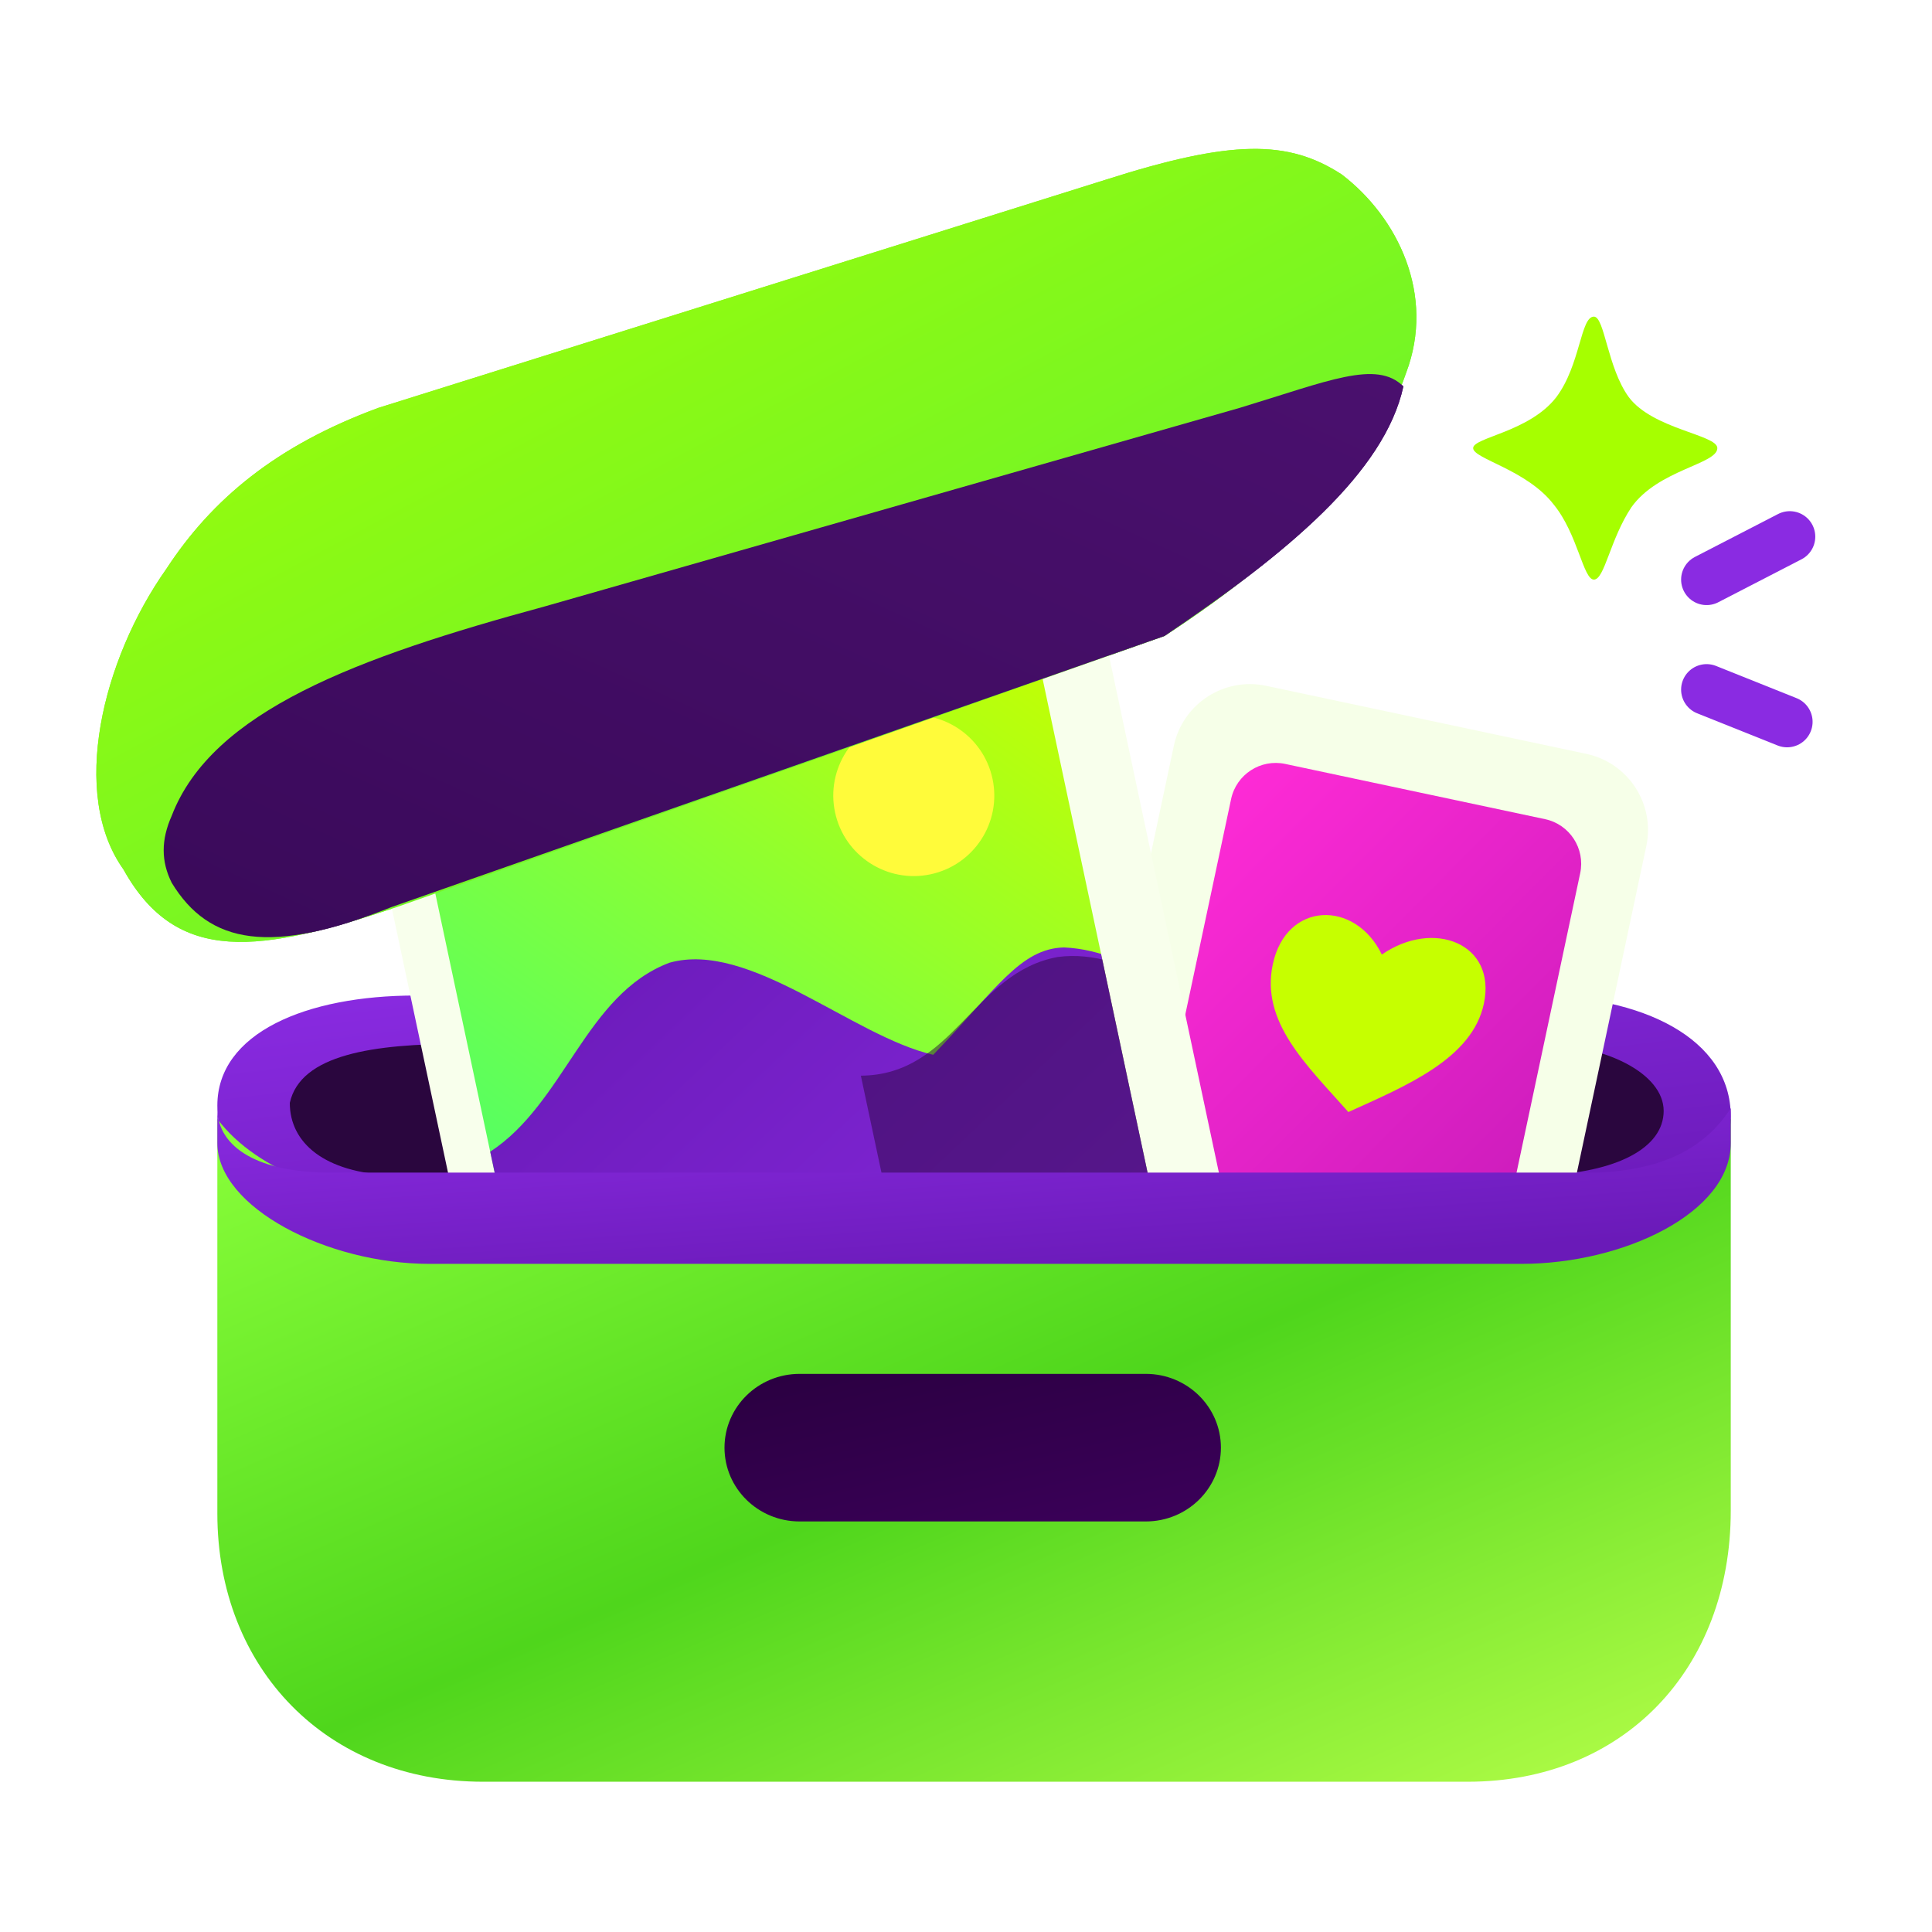
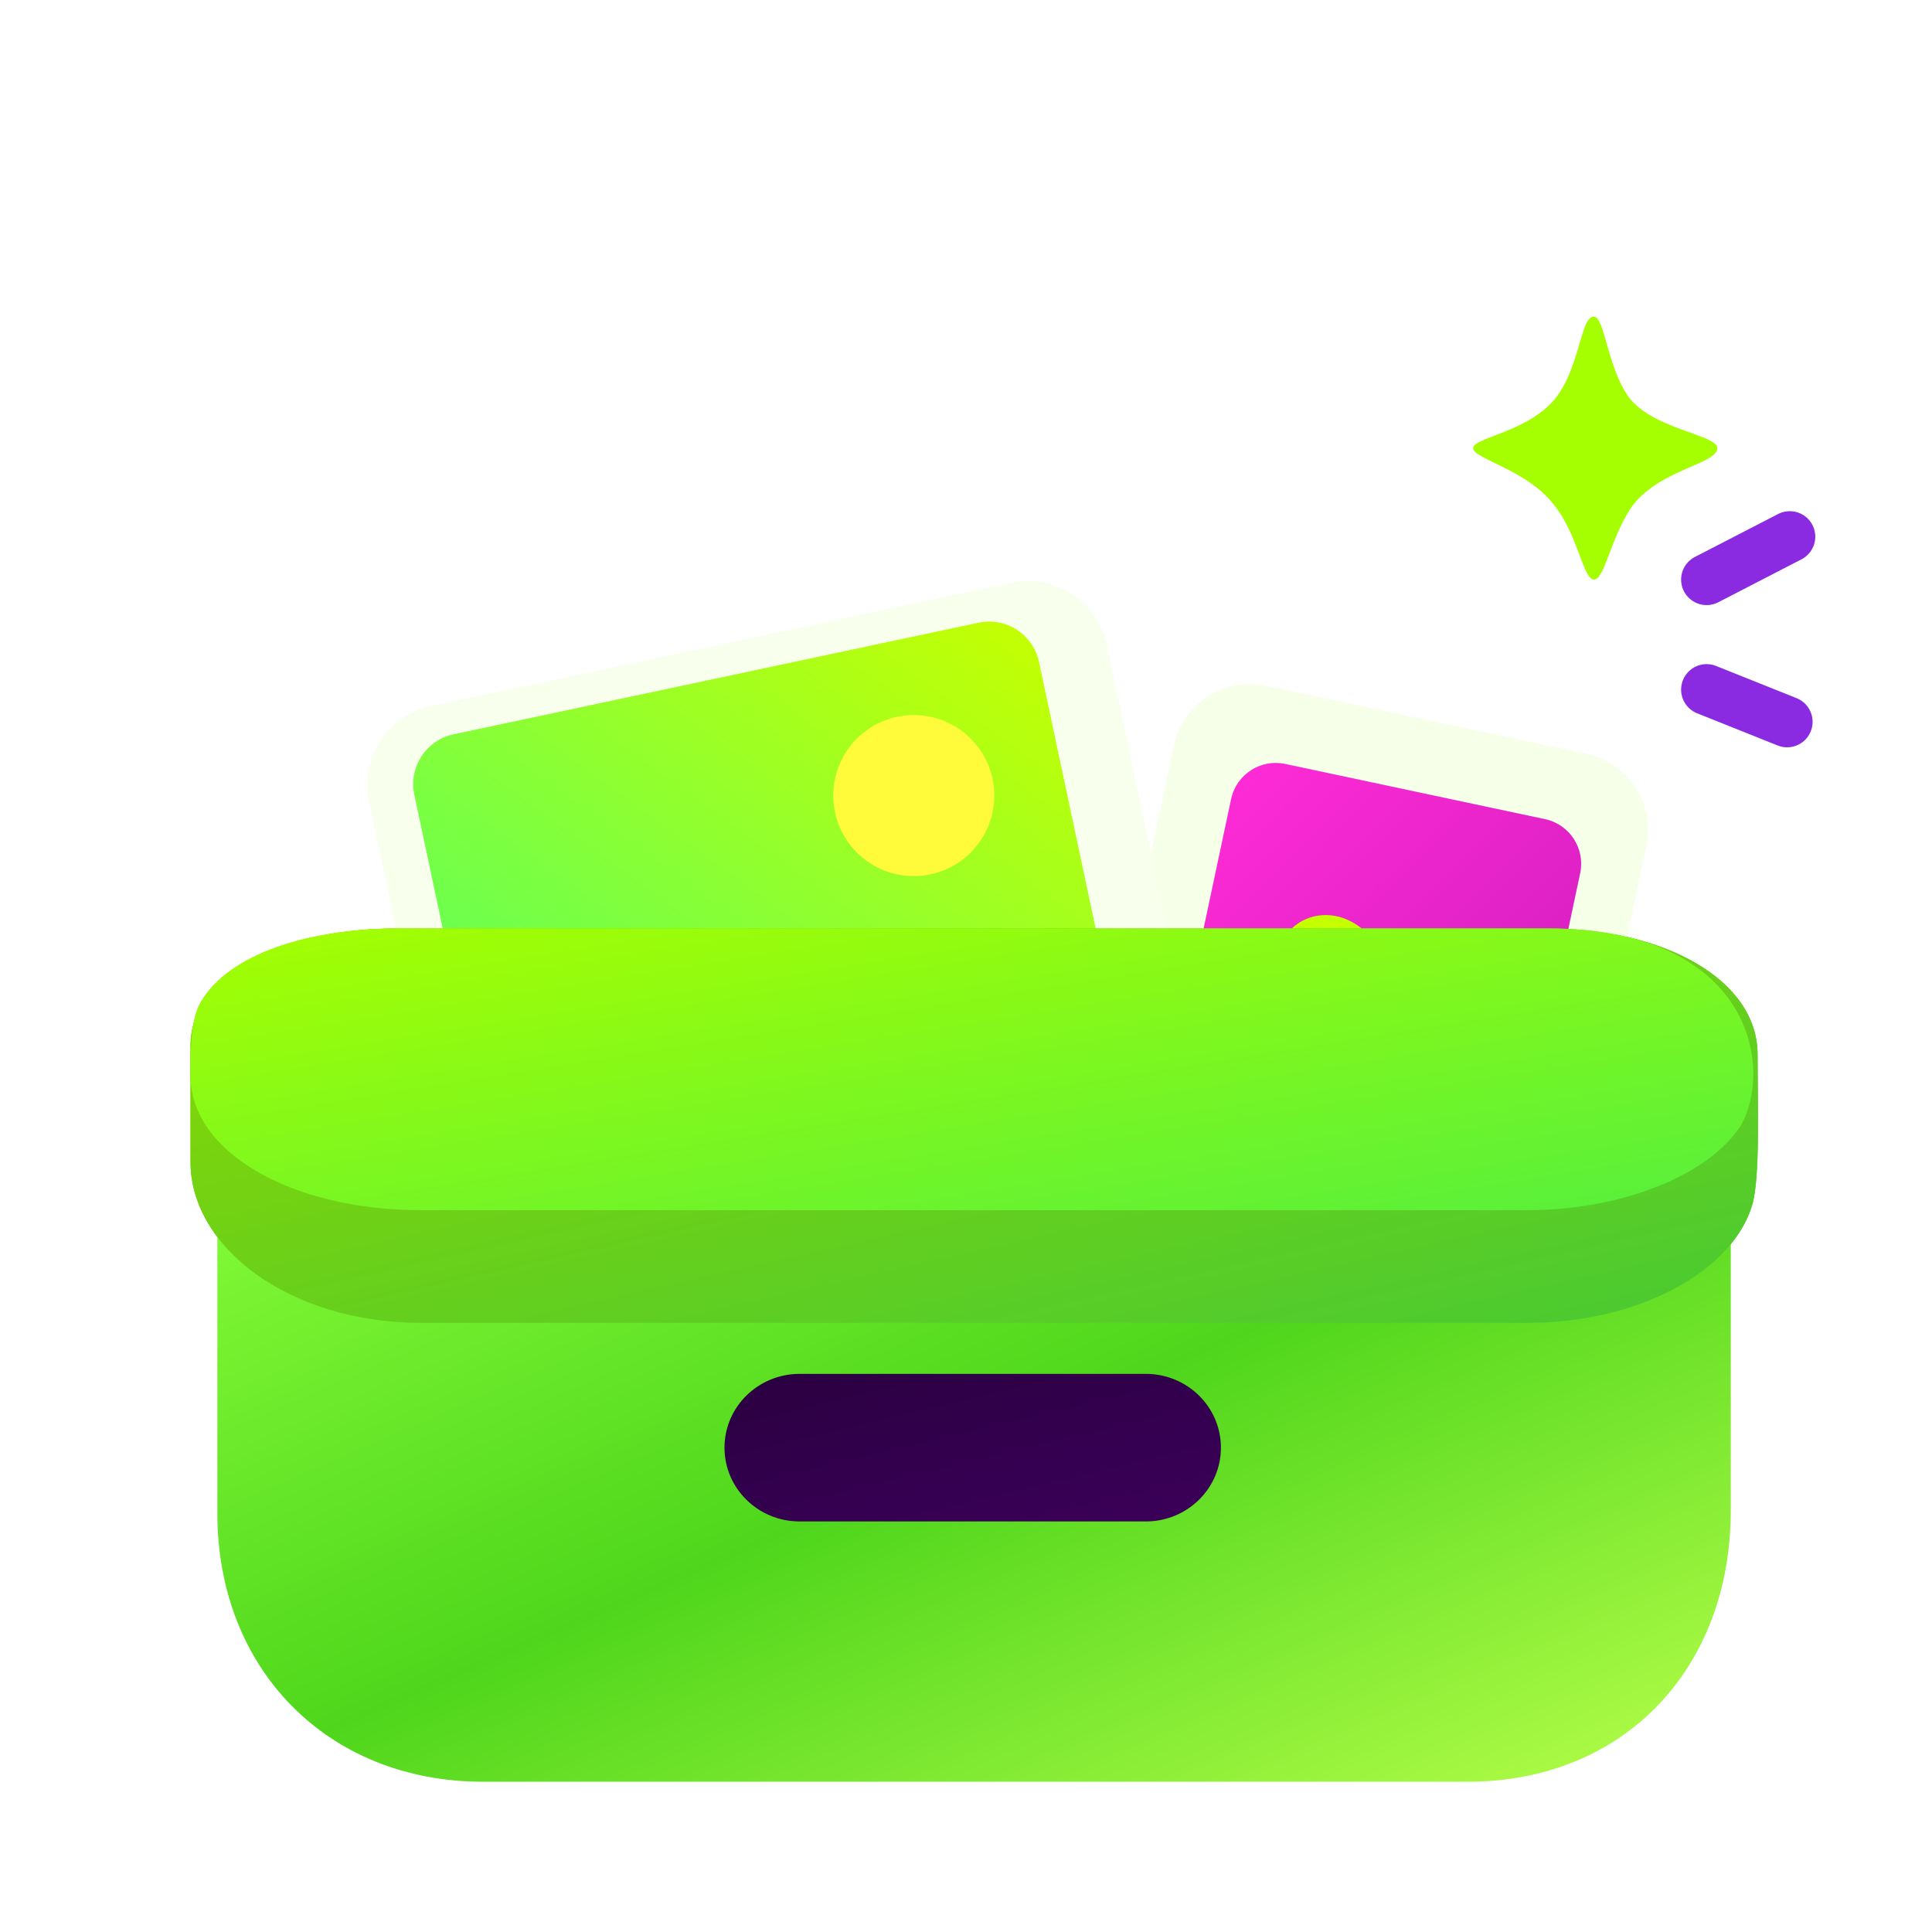
<svg xmlns="http://www.w3.org/2000/svg" viewBox="260 155 720 720" role="img" aria-label="Schuhkarton lädt">
  <defs>
    <linearGradient id="sk-lidTop" x1="0" y1="0" x2="0.9" y2="1">
      <stop stop-color="#a6ff00" />
      <stop offset="1" stop-color="#5af03a" />
    </linearGradient>
    <linearGradient id="sk-lidInside" x1="0" y1="1" x2="1" y2="0">
      <stop stop-color="#3a0a5a" />
      <stop offset="1" stop-color="#4a106e" />
    </linearGradient>
    <linearGradient id="sk-rim" x1="0" y1="0" x2="0.7" y2="1">
      <stop stop-color="#8a2be2" />
      <stop offset="1" stop-color="#6a1ab8" />
    </linearGradient>
    <linearGradient id="sk-box" x1="0" y1="0" x2="1" y2="1">
      <stop stop-color="#8aff3a" />
      <stop offset="0.5" stop-color="#4fd61c" />
      <stop offset="1" stop-color="#b8ff4a" />
    </linearGradient>
    <linearGradient id="sk-slot" x1="0" y1="0" x2="0.8" y2="1">
      <stop stop-color="#2a0040" />
      <stop offset="1" stop-color="#3a0058" />
    </linearGradient>
    <linearGradient id="sk-sky" x1="0" y1="1" x2="1" y2="0">
      <stop stop-color="#3aff7a" />
      <stop offset="1" stop-color="#c6ff00" />
    </linearGradient>
    <linearGradient id="sk-mountains" x1="0" y1="0" x2="1" y2="1">
      <stop stop-color="#6a1ab8" />
      <stop offset="1" stop-color="#8a2be2" />
    </linearGradient>
    <linearGradient id="sk-heartBg" x1="0" y1="0" x2="1" y2="1">
      <stop stop-color="#ff2bd6" />
      <stop offset="1" stop-color="#c41ab8" />
    </linearGradient>
    <clipPath id="sk-scene">
      <rect x="429" y="405" width="238" height="260" rx="19" />
    </clipPath>
    <clipPath id="sk-inbox">
      <rect x="260" y="155" width="720" height="640" />
    </clipPath>
  </defs>
  <style>
-     .lid, .p1, .p2, .star, .rays { transform-box: fill-box; transform-origin: center; animation: 3.2s infinite both; }
-     .lid { animation-name: sk-lid; }
-     .lid-front { animation-name: sk-lid, sk-front; }
+     .p1, .p2, .star, .rays { transform-box: fill-box; transform-origin: center; animation: 3.2s infinite both; }
    .p1 { animation-name: sk-p1; }
    .p2 { animation-name: sk-p2; }
    .star { animation-name: sk-star; }
    .rays { animation-name: sk-rays; }
-     @keyframes sk-lid {
-       0%, 4% { transform: translate(82px, 172px) rotate(17.5deg) scale(1.13, 1); animation-timing-function: cubic-bezier(.2, .8, .3, 1.15); }
-       16%, 30% { transform: none; animation-timing-function: cubic-bezier(.5, 0, .4, 1); }
-       68%, 100% { transform: translate(82px, 172px) rotate(17.5deg) scale(1.13, 1); }
-     }
-     @keyframes sk-front { 0%, 6% { opacity: 1; } 7%, 62% { opacity: 0; } 63%, 100% { opacity: 1; } }
+     .lid-still { display: none; }
    @keyframes sk-p1 {
-       0%, 7% { transform: translateY(260px); animation-timing-function: cubic-bezier(.2, .8, .3, 1.2); }
-       20%, 36% { transform: none; animation-timing-function: ease-in; }
-       60%, 100% { transform: translateY(260px); }
+       0%, 9% { transform: translateY(260px); animation-timing-function: cubic-bezier(.2, .8, .3, 1.2); }
+       21%, 36% { transform: none; animation-timing-function: ease-in; }
+       56%, 100% { transform: translateY(260px); }
    }
    @keyframes sk-p2 {
-       0%, 10% { transform: translateY(240px); animation-timing-function: cubic-bezier(.2, .8, .3, 1.25); }
-       23%, 33% { transform: none; animation-timing-function: ease-in; }
-       57%, 100% { transform: translateY(240px); }
+       0%, 11% { transform: translateY(240px); animation-timing-function: cubic-bezier(.2, .8, .3, 1.25); }
+       24%, 33% { transform: none; animation-timing-function: ease-in; }
+       53%, 100% { transform: translateY(240px); }
    }
    @keyframes sk-star {
      0%, 17% { transform: scale(0) rotate(-90deg); opacity: 0; animation-timing-function: cubic-bezier(.2, .8, .3, 1.4); }
      26%, 34% { transform: none; opacity: 1; }
      44%, 100% { transform: scale(0) rotate(45deg); opacity: 0; }
    }
    @keyframes sk-rays {
      0%, 22% { transform: scale(.2); opacity: 0; animation-timing-function: ease-out; }
      29%, 34% { transform: none; opacity: 1; }
      42%, 100% { transform: scale(.2); opacity: 0; }
    }
-     @media (prefers-reduced-motion: reduce) { .lid, .p1, .p2, .star, .rays { animation: none; } .lid-front { display: none; } }
+     @media (prefers-reduced-motion: reduce) {
+       .p1, .p2, .star, .rays { animation: none; }
+       .lid-move { display: none; }
+       .lid-still { display: inline; }
+     }
  </style>
-   <g class="lid">
+   <g class="lid-still">
    <path fill="url(#sk-lidTop)" d="M306 479C286 451 298 401 322 367C339 341 363 321 401 307L672 222C719 207 740 207 760 220C781 236 795 265 784 294C773 326 745 359 694 392L408 493C357 510 326 515 306 479Z" />
    <path fill="url(#sk-lidInside)" d="M324 459C339 420 393 400 463 381L722 307C755 297 773 289 783 299C776 331 740 361 694 392L406 493C361 511 338 507 324 484C320 476 320 468 324 459Z" />
+   </g>
+   <g class="lid-move">
+     <g>
+       <animate attributeName="display" dur="3.2s" repeatCount="indefinite" calcMode="discrete" keyTimes="0;0.1;0.52" values="none;inline;none" />
+       <g id="sk-lidMove">
+         <path fill="url(#sk-lidTop)" d="M331 545C331 560 331 574 331 588C331 620 368 648 417 648C554.3 648 691.7 648 829 648C872 648 906 628 913 604C916 594 915 566 915 548C915 520 880 501 837 501C694.3 501 551.7 501 409 501C366 501 331 517 331 545Z">
+           <animate attributeName="d" dur="3.2s" repeatCount="indefinite" calcMode="spline" keyTimes="0;0.04;0.1;0.19;0.31;0.52;0.66;1" keySplines="0 0 1 1;.4 0 1 .8;0 .3 .3 1;0 0 1 1;.45 0 .8 .55;.2 .45 .4 1;0 0 1 1" values="M331 545C331 560 331 574 331 588C331 620 368 648 417 648C554.3 648 691.7 648 829 648C872 648 906 628 913 604C916 594 915 566 915 548C915 520 880 501 837 501C694.3 501 551.7 501 409 501C366 501 331 517 331 545Z;M331 545C331 560 331 574 331 588C331 620 368 648 417 648C554.3 648 691.7 648 829 648C872 648 906 628 913 604C916 594 915 566 915 548C915 520 880 501 837 501C694.3 501 551.7 501 409 501C366 501 331 517 331 545Z;M331 503.6C331 505.4 331 507.1 331 508.8C331 512.6 368 516 417 516C554.3 516 691.7 516 829 516C872 516 906 513.6 913 510.7C916 509.5 915 506.2 915 504C915 500.6 880 498.4 837 498.4C694.3 498.4 551.7 498.4 409 498.4C366 498.4 331 500.3 331 503.6Z;M306 479C286 451 298 401 322 367C339 341 363 321 401 307C491.3 278.7 581.7 250.3 672 222C719 207 740 207 760 220C781 236 795 265 784 294C773 326 745 359 694 392C598.7 425.7 503.3 459.3 408 493C357 510 326 515 306 479Z;M306 479C286 451 298 401 322 367C339 341 363 321 401 307C491.3 278.7 581.7 250.3 672 222C719 207 740 207 760 220C781 236 795 265 784 294C773 326 745 359 694 392C598.7 425.7 503.3 459.3 408 493C357 510 326 515 306 479Z;M331 503.6C331 505.4 331 507.1 331 508.8C331 512.6 368 516 417 516C554.3 516 691.7 516 829 516C872 516 906 513.6 913 510.7C916 509.5 915 506.2 915 504C915 500.6 880 498.4 837 498.4C694.3 498.4 551.7 498.4 409 498.4C366 498.4 331 500.3 331 503.6Z;M331 545C331 560 331 574 331 588C331 620 368 648 417 648C554.3 648 691.7 648 829 648C872 648 906 628 913 604C916 594 915 566 915 548C915 520 880 501 837 501C694.3 501 551.7 501 409 501C366 501 331 517 331 545Z;M331 545C331 560 331 574 331 588C331 620 368 648 417 648C554.3 648 691.7 648 829 648C872 648 906 628 913 604C916 594 915 566 915 548C915 520 880 501 837 501C694.3 501 551.7 501 409 501C366 501 331 517 331 545Z" />
+         </path>
+         <path fill="#000" opacity=".16" d="M331 545C331 560 331 574 331 588C331 620 368 648 417 648C554.3 648 691.7 648 829 648C872 648 906 628 913 604C916 594 915 566 915 548C915 520 880 501 837 501C694.3 501 551.7 501 409 501C366 501 331 517 331 545Z">
+           <animate attributeName="d" dur="3.2s" repeatCount="indefinite" calcMode="spline" keyTimes="0;0.04;0.1;0.19;0.31;0.52;0.66;1" keySplines="0 0 1 1;.4 0 1 .8;0 .3 .3 1;0 0 1 1;.45 0 .8 .55;.2 .45 .4 1;0 0 1 1" values="M331 545C331 560 331 574 331 588C331 620 368 648 417 648C554.3 648 691.7 648 829 648C872 648 906 628 913 604C916 594 915 566 915 548C915 520 880 501 837 501C694.3 501 551.7 501 409 501C366 501 331 517 331 545Z;M331 545C331 560 331 574 331 588C331 620 368 648 417 648C554.3 648 691.7 648 829 648C872 648 906 628 913 604C916 594 915 566 915 548C915 520 880 501 837 501C694.3 501 551.7 501 409 501C366 501 331 517 331 545Z;M331 503.6C331 505.4 331 507.1 331 508.8C331 512.6 368 516 417 516C554.3 516 691.7 516 829 516C872 516 906 513.6 913 510.7C916 509.5 915 506.2 915 504C915 500.6 880 498.4 837 498.4C694.3 498.4 551.7 498.4 409 498.4C366 498.4 331 500.3 331 503.6Z;M306 479C286 451 298 401 322 367C339 341 363 321 401 307C491.3 278.7 581.7 250.3 672 222C719 207 740 207 760 220C781 236 795 265 784 294C773 326 745 359 694 392C598.7 425.7 503.3 459.3 408 493C357 510 326 515 306 479Z;M306 479C286 451 298 401 322 367C339 341 363 321 401 307C491.3 278.7 581.7 250.3 672 222C719 207 740 207 760 220C781 236 795 265 784 294C773 326 745 359 694 392C598.7 425.7 503.3 459.3 408 493C357 510 326 515 306 479Z;M331 503.6C331 505.4 331 507.1 331 508.8C331 512.6 368 516 417 516C554.3 516 691.7 516 829 516C872 516 906 513.6 913 510.7C916 509.5 915 506.2 915 504C915 500.6 880 498.4 837 498.4C694.3 498.4 551.7 498.4 409 498.4C366 498.4 331 500.3 331 503.6Z;M331 545C331 560 331 574 331 588C331 620 368 648 417 648C554.3 648 691.7 648 829 648C872 648 906 628 913 604C916 594 915 566 915 548C915 520 880 501 837 501C694.3 501 551.7 501 409 501C366 501 331 517 331 545Z;M331 545C331 560 331 574 331 588C331 620 368 648 417 648C554.3 648 691.7 648 829 648C872 648 906 628 913 604C916 594 915 566 915 548C915 520 880 501 837 501C694.3 501 551.7 501 409 501C366 501 331 517 331 545Z" />
+           <animate attributeName="opacity" dur="3.2s" repeatCount="indefinite" keyTimes="0;0.1;0.19;0.31;0.52;1" values=".16;.16;0;0;.16;.16" />
+         </path>
+         <path fill="url(#sk-lidTop)" d="M331 556C331 584 368 606 417 606C554.3 606 691.7 606 829 606C866 606 898 592 909 574C921 552 912 501 837 501C694.3 501 551.7 501 409 501C372 501 343 512 334 530C331 537 331 547 331 556Z">
+           <animate attributeName="d" dur="3.2s" repeatCount="indefinite" calcMode="spline" keyTimes="0;0.04;0.1;0.19;0.31;0.52;0.66;1" keySplines="0 0 1 1;.4 0 1 .8;0 .3 .3 1;0 0 1 1;.45 0 .8 .55;.2 .45 .4 1;0 0 1 1" values="M331 556C331 584 368 606 417 606C554.3 606 691.7 606 829 606C866 606 898 592 909 574C921 552 912 501 837 501C694.3 501 551.7 501 409 501C372 501 343 512 334 530C331 537 331 547 331 556Z;M331 556C331 584 368 606 417 606C554.3 606 691.7 606 829 606C866 606 898 592 909 574C921 552 912 501 837 501C694.3 501 551.7 501 409 501C372 501 343 512 334 530C331 537 331 547 331 556Z;M331 499.7C331 500.6 368 501.2 417 501.2C554.3 501.2 691.7 501.2 829 501.2C866 501.2 898 500.8 909 500.3C921 499.6 912 498.1 837 498.1C694.3 498.1 551.7 498.1 409 498.1C372 498.1 343 498.4 334 499C331 499.2 331 499.5 331 499.7Z;M324 459C339 420 393 400 463 381C549.3 356.3 635.7 331.7 722 307C755 297 773 289 783 299C776 331 740 361 694 392C598 425.7 502 459.3 406 493C361 511 338 507 324 484C320 476 320 468 324 459Z;M324 459C339 420 393 400 463 381C549.3 356.3 635.7 331.7 722 307C755 297 773 289 783 299C776 331 740 361 694 392C598 425.7 502 459.3 406 493C361 511 338 507 324 484C320 476 320 468 324 459Z;M331 499.7C331 500.6 368 501.2 417 501.2C554.3 501.2 691.7 501.2 829 501.2C866 501.2 898 500.8 909 500.3C921 499.6 912 498.1 837 498.1C694.3 498.1 551.7 498.1 409 498.1C372 498.1 343 498.4 334 499C331 499.2 331 499.5 331 499.7Z;M331 556C331 584 368 606 417 606C554.3 606 691.7 606 829 606C866 606 898 592 909 574C921 552 912 501 837 501C694.3 501 551.7 501 409 501C372 501 343 512 334 530C331 537 331 547 331 556Z;M331 556C331 584 368 606 417 606C554.3 606 691.7 606 829 606C866 606 898 592 909 574C921 552 912 501 837 501C694.3 501 551.7 501 409 501C372 501 343 512 334 530C331 537 331 547 331 556Z" />
+           <animate attributeName="visibility" dur="3.2s" repeatCount="indefinite" calcMode="discrete" keyTimes="0;0.1;0.52" values="visible;hidden;visible" />
+         </path>
+         <path fill="url(#sk-lidInside)" d="M331 556C331 584 368 606 417 606C554.3 606 691.7 606 829 606C866 606 898 592 909 574C921 552 912 501 837 501C694.3 501 551.7 501 409 501C372 501 343 512 334 530C331 537 331 547 331 556Z" visibility="hidden">
+           <animate attributeName="d" dur="3.2s" repeatCount="indefinite" calcMode="spline" keyTimes="0;0.04;0.1;0.19;0.31;0.52;0.66;1" keySplines="0 0 1 1;.4 0 1 .8;0 .3 .3 1;0 0 1 1;.45 0 .8 .55;.2 .45 .4 1;0 0 1 1" values="M331 556C331 584 368 606 417 606C554.3 606 691.7 606 829 606C866 606 898 592 909 574C921 552 912 501 837 501C694.3 501 551.7 501 409 501C372 501 343 512 334 530C331 537 331 547 331 556Z;M331 556C331 584 368 606 417 606C554.3 606 691.7 606 829 606C866 606 898 592 909 574C921 552 912 501 837 501C694.3 501 551.7 501 409 501C372 501 343 512 334 530C331 537 331 547 331 556Z;M331 499.7C331 500.6 368 501.2 417 501.2C554.3 501.2 691.7 501.2 829 501.2C866 501.2 898 500.8 909 500.3C921 499.6 912 498.1 837 498.1C694.3 498.1 551.7 498.1 409 498.1C372 498.1 343 498.4 334 499C331 499.2 331 499.5 331 499.7Z;M324 459C339 420 393 400 463 381C549.3 356.3 635.7 331.7 722 307C755 297 773 289 783 299C776 331 740 361 694 392C598 425.7 502 459.3 406 493C361 511 338 507 324 484C320 476 320 468 324 459Z;M324 459C339 420 393 400 463 381C549.3 356.3 635.7 331.7 722 307C755 297 773 289 783 299C776 331 740 361 694 392C598 425.7 502 459.3 406 493C361 511 338 507 324 484C320 476 320 468 324 459Z;M331 499.7C331 500.6 368 501.2 417 501.2C554.3 501.2 691.7 501.2 829 501.2C866 501.2 898 500.8 909 500.3C921 499.6 912 498.1 837 498.1C694.3 498.1 551.7 498.1 409 498.1C372 498.1 343 498.4 334 499C331 499.2 331 499.5 331 499.7Z;M331 556C331 584 368 606 417 606C554.3 606 691.7 606 829 606C866 606 898 592 909 574C921 552 912 501 837 501C694.3 501 551.7 501 409 501C372 501 343 512 334 530C331 537 331 547 331 556Z;M331 556C331 584 368 606 417 606C554.3 606 691.7 606 829 606C866 606 898 592 909 574C921 552 912 501 837 501C694.3 501 551.7 501 409 501C372 501 343 512 334 530C331 537 331 547 331 556Z" />
+           <animate attributeName="visibility" dur="3.2s" repeatCount="indefinite" calcMode="discrete" keyTimes="0;0.1;0.52" values="hidden;visible;hidden" />
+         </path>
+       </g>
+     </g>
  </g>
  <path fill="url(#sk-rim)" d="M341 567C341 540 374 526 415 526H831C872 526 905 542 905 571C905 598 870 626 823 626H423C376 626 341 599 341 567Z" />
  <path fill="#2a063e" d="M368 566C372 548 399 544 432 544H833C858 544 880 555 880 569C880 583 862 592 835 593H406C381 592 368 581 368 566Z" />
  <g clip-path="url(#sk-inbox)">
    <g class="p2">
      <g transform="rotate(12 771 515)">
        <rect x="682" y="421" width="180" height="255" rx="29" fill="#f6ffe8" />
        <rect x="707" y="448" width="133" height="208" rx="17" fill="url(#sk-heartBg)" />
        <path fill="#c6ff00" d="M774 510C760 492 735 498 735 522C735 544 755 556 774 570C793 556 815 541 815 520C815 497 790 493 774 510Z" />
      </g>
    </g>
    <g class="p1">
      <g transform="rotate(-12 551 507)">
        <rect x="412" y="393" width="281" height="307" rx="30" fill="#f8ffec" />
        <g clip-path="url(#sk-scene)">
          <rect x="429" y="405" width="238" height="260" rx="19" fill="url(#sk-sky)" />
          <circle cx="611" cy="463" r="30" fill="#fffb3a" />
          <path fill="url(#sk-mountains)" d="M429 560C460 548 476 510 509 505C540 503 570 546 598 559C626 540 638 527 654 530C681 537 696 564 712 572L712 678H429Z" />
          <path fill="#2a063e" opacity="0.5" d="M570 561C604 568 619 532 651 533C678 535 699 564 712 576V678H570Z" />
        </g>
      </g>
    </g>
  </g>
  <path fill="url(#sk-box)" d="M341 572C356 592 388 603 419 603H827C862 603 891 589 905 572V718C905 777 865 819 807 819H440C382 819 341 777 341 719Z" />
  <path fill="url(#sk-rim)" d="M341 568C341 583 357 592 383 592H855C881 591 896 582 905 568V581C905 607 865 626 827 626H420C382 626 341 605 341 581Z" />
  <rect x="530" y="667" width="185" height="55" rx="28" fill="url(#sk-slot)" />
  <path class="star" fill="#a6ff00" d="M854 273C858 273 859 292 867 303C876 315 900 317 900 322C900 328 878 330 868 344C860 356 858 371 854 371C850 371 848 354 839 343C829 330 809 326 809 322C809 318 830 316 840 303C849 291 849 273 854 273Z" />
  <path class="rays" d="M896 371L927 355M896 412L926 424" fill="none" stroke="#8a2be2" stroke-width="19" stroke-linecap="round" />
-   <g class="lid lid-front">
-     <path fill="url(#sk-lidTop)" d="M306 479C286 451 298 401 322 367C339 341 363 321 401 307L672 222C719 207 740 207 760 220C781 236 795 265 784 294C773 326 745 359 694 392L408 493C357 510 326 515 306 479Z" />
-     <path fill="url(#sk-lidInside)" d="M324 459C339 420 393 400 463 381L722 307C755 297 773 289 783 299C776 331 740 361 694 392L406 493C361 511 338 507 324 484C320 476 320 468 324 459Z" />
+   <g class="lid-move">
+     <g>
+       <animate attributeName="display" dur="3.2s" repeatCount="indefinite" calcMode="discrete" keyTimes="0;0.1;0.52" values="inline;none;inline" />
+       <use href="#sk-lidMove" />
+     </g>
  </g>
</svg>
